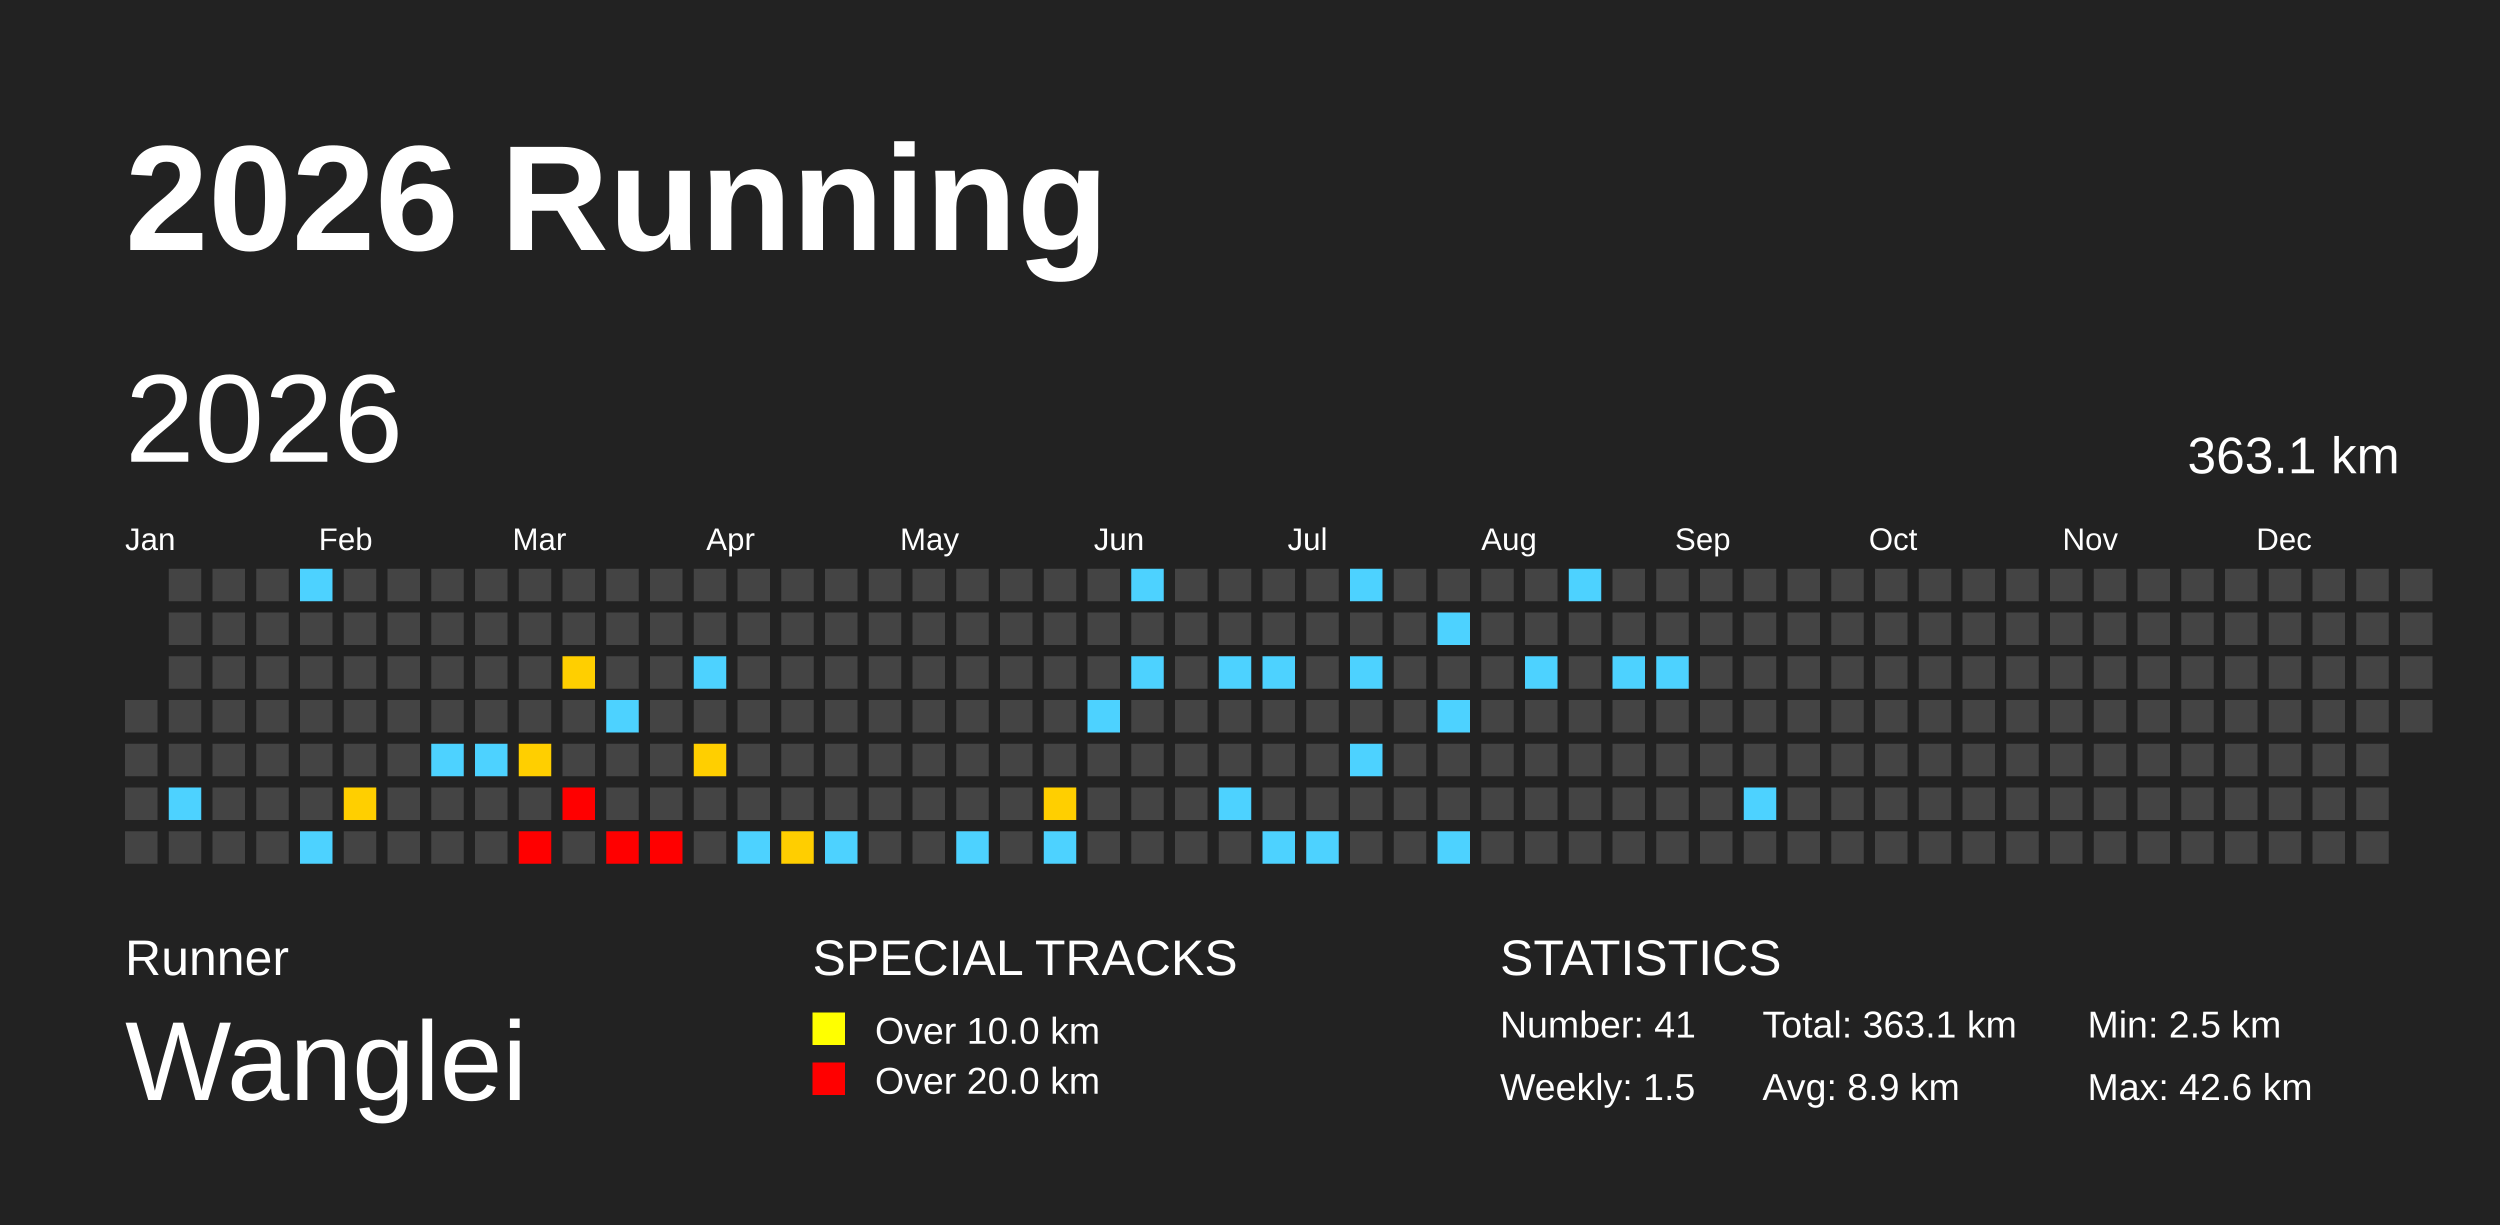
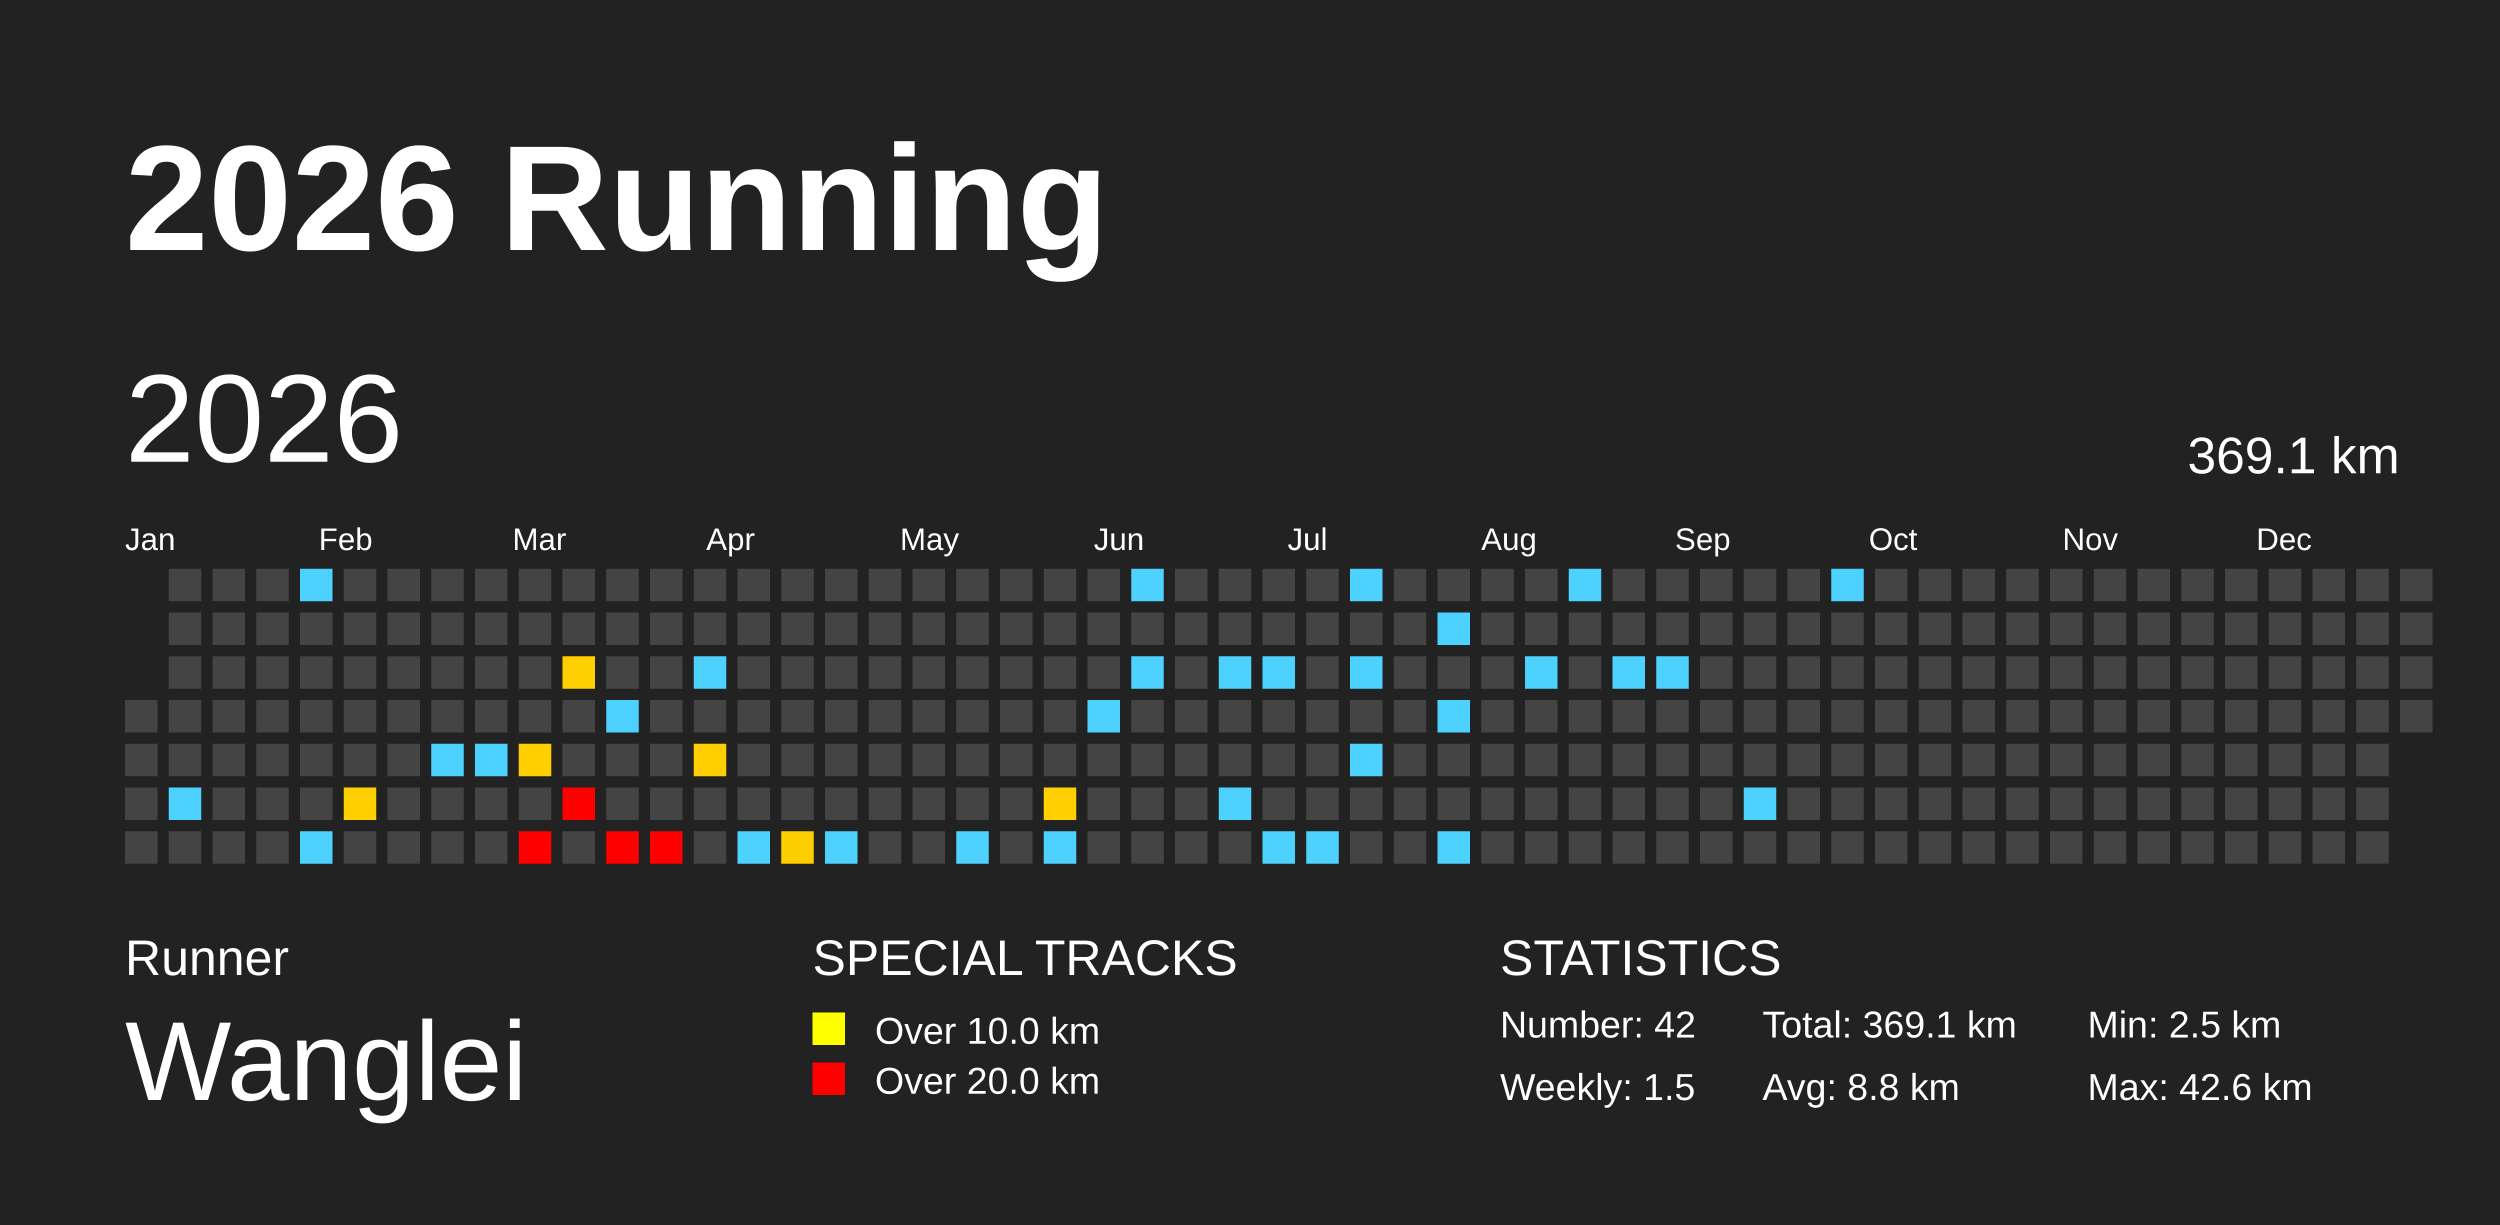
<svg xmlns="http://www.w3.org/2000/svg" baseProfile="full" height="98mm" version="1.1" viewBox="0,0,200,98" width="200mm">
  <defs>
    <pattern height="2" id="indoor-stripe" patternUnits="userSpaceOnUse" width="2">
      <line stroke="white" stroke-opacity="0.45" stroke-width="0.5" x1="0" x2="2" y1="2" y2="0" />
    </pattern>
  </defs>
  <rect fill="#222222" height="98" width="200" x="0" y="0" />
  <text fill="#FFFFFF" style="font-size:12px; font-family:Arial; font-weight:bold;" x="10" y="20">2026 Running</text>
  <text fill="#FFFFFF" style="font-size:4px; font-family:Arial" x="10" y="78">Runner</text>
  <text fill="#FFFFFF" style="font-size:9px; font-family:Arial" x="10" y="88">Wanglei</text>
  <text fill="#FFFFFF" style="font-size:4px; font-family:Arial" x="65" y="78">SPECIAL TRACKS</text>
  <rect fill="yellow" height="2.6" width="2.6" x="65" y="81" />
  <text fill="#FFFFFF" style="font-size:3px; font-family:Arial" x="70" y="83.5">Over 10.0 km</text>
  <rect fill="red" height="2.6" width="2.6" x="65" y="85" />
  <text fill="#FFFFFF" style="font-size:3px; font-family:Arial" x="70" y="87.5">Over 20.0 km</text>
  <text fill="#FFFFFF" style="font-size:4px; font-family:Arial" x="120" y="78">STATISTICS</text>
-   <text fill="#FFFFFF" style="font-size:3px; font-family:Arial" x="120" y="83">Number: 41</text>
+   <text fill="#FFFFFF" style="font-size:3px; font-family:Arial" x="120" y="83">Number: 42</text>
  <text fill="#FFFFFF" style="font-size:3px; font-family:Arial" x="120" y="88">Weekly: 1.5</text>
-   <text fill="#FFFFFF" style="font-size:3px; font-family:Arial" x="141" y="83">Total: 363.1 km</text>
-   <text fill="#FFFFFF" style="font-size:3px; font-family:Arial" x="141" y="88">Avg: 8.9 km</text>
+   <text fill="#FFFFFF" style="font-size:3px; font-family:Arial" x="141" y="83">Total: 369.1 km</text>
+   <text fill="#FFFFFF" style="font-size:3px; font-family:Arial" x="141" y="88">Avg: 8.8 km</text>
  <text fill="#FFFFFF" style="font-size:3px; font-family:Arial" x="167" y="83">Min: 2.5 km</text>
  <text fill="#FFFFFF" style="font-size:3px; font-family:Arial" x="167" y="88">Max: 42.6 km</text>
  <text dominant-baseline="hanging" fill="#FFFFFF" style="font-size:10.0px; font-family:Arial;" x="10" y="30">2026</text>
-   <text dominant-baseline="hanging" fill="#FFFFFF" style="font-size:4.125px; font-family:Arial;" x="175" y="35">363.1 km</text>
+   <text dominant-baseline="hanging" fill="#FFFFFF" style="font-size:4.125px; font-family:Arial;" x="175" y="35">369.1 km</text>
  <text fill="#FFFFFF" style="font-size:2.5px; font-family:Arial" x="10.0" y="44">Jan</text>
  <text fill="#FFFFFF" style="font-size:2.5px; font-family:Arial" x="25.5" y="44">Feb</text>
  <text fill="#FFFFFF" style="font-size:2.5px; font-family:Arial" x="41.0" y="44">Mar</text>
  <text fill="#FFFFFF" style="font-size:2.5px; font-family:Arial" x="56.5" y="44">Apr</text>
  <text fill="#FFFFFF" style="font-size:2.5px; font-family:Arial" x="72.0" y="44">May</text>
  <text fill="#FFFFFF" style="font-size:2.5px; font-family:Arial" x="87.5" y="44">Jun</text>
  <text fill="#FFFFFF" style="font-size:2.5px; font-family:Arial" x="103.0" y="44">Jul</text>
  <text fill="#FFFFFF" style="font-size:2.5px; font-family:Arial" x="118.5" y="44">Aug</text>
  <text fill="#FFFFFF" style="font-size:2.5px; font-family:Arial" x="134.0" y="44">Sep</text>
  <text fill="#FFFFFF" style="font-size:2.5px; font-family:Arial" x="149.5" y="44">Oct</text>
  <text fill="#FFFFFF" style="font-size:2.5px; font-family:Arial" x="165.0" y="44">Nov</text>
  <text fill="#FFFFFF" style="font-size:2.5px; font-family:Arial" x="180.5" y="44">Dec</text>
  <rect fill="#444444" height="2.6" width="2.6" x="10.0" y="56.0" />
  <rect fill="#444444" height="2.6" width="2.6" x="10.0" y="59.5" />
  <rect fill="#444444" height="2.6" width="2.6" x="10.0" y="63.0" />
  <rect fill="#444444" height="2.6" width="2.6" x="10.0" y="66.5" />
  <rect fill="#444444" height="2.6" width="2.6" x="13.5" y="45.5" />
  <rect fill="#444444" height="2.6" width="2.6" x="13.5" y="49.0" />
  <rect fill="#444444" height="2.6" width="2.6" x="13.5" y="52.5" />
  <rect fill="#444444" height="2.6" width="2.6" x="13.5" y="56.0" />
  <rect fill="#444444" height="2.6" width="2.6" x="13.5" y="59.5" />
  <rect fill="#4dd2ff" height="2.6" width="2.6" x="13.5" y="63.0" />
  <rect fill="#444444" height="2.6" width="2.6" x="13.5" y="66.5" />
  <rect fill="#444444" height="2.6" width="2.6" x="17.0" y="45.5" />
  <rect fill="#444444" height="2.6" width="2.6" x="17.0" y="49.0" />
  <rect fill="#444444" height="2.6" width="2.6" x="17.0" y="52.5" />
  <rect fill="#444444" height="2.6" width="2.6" x="17.0" y="56.0" />
  <rect fill="#444444" height="2.6" width="2.6" x="17.0" y="59.5" />
  <rect fill="#444444" height="2.6" width="2.6" x="17.0" y="63.0" />
  <rect fill="#444444" height="2.6" width="2.6" x="17.0" y="66.5" />
  <rect fill="#444444" height="2.6" width="2.6" x="20.5" y="45.5" />
  <rect fill="#444444" height="2.6" width="2.6" x="20.5" y="49.0" />
  <rect fill="#444444" height="2.6" width="2.6" x="20.5" y="52.5" />
  <rect fill="#444444" height="2.6" width="2.6" x="20.5" y="56.0" />
  <rect fill="#444444" height="2.6" width="2.6" x="20.5" y="59.5" />
  <rect fill="#444444" height="2.6" width="2.6" x="20.5" y="63.0" />
  <rect fill="#444444" height="2.6" width="2.6" x="20.5" y="66.5" />
  <rect fill="#4dd2ff" height="2.6" width="2.6" x="24.0" y="45.5" />
  <rect fill="#444444" height="2.6" width="2.6" x="24.0" y="49.0" />
  <rect fill="#444444" height="2.6" width="2.6" x="24.0" y="52.5" />
  <rect fill="#444444" height="2.6" width="2.6" x="24.0" y="56.0" />
  <rect fill="#444444" height="2.6" width="2.6" x="24.0" y="59.5" />
  <rect fill="#444444" height="2.6" width="2.6" x="24.0" y="63.0" />
  <rect fill="#4dd2ff" height="2.6" width="2.6" x="24.0" y="66.5" />
  <rect fill="#444444" height="2.6" width="2.6" x="27.5" y="45.5" />
  <rect fill="#444444" height="2.6" width="2.6" x="27.5" y="49.0" />
  <rect fill="#444444" height="2.6" width="2.6" x="27.5" y="52.5" />
  <rect fill="#444444" height="2.6" width="2.6" x="27.5" y="56.0" />
  <rect fill="#444444" height="2.6" width="2.6" x="27.5" y="59.5" />
  <rect fill="#ffcf00" height="2.6" width="2.6" x="27.5" y="63.0" />
  <rect fill="#444444" height="2.6" width="2.6" x="27.5" y="66.5" />
  <rect fill="#444444" height="2.6" width="2.6" x="31.0" y="45.5" />
  <rect fill="#444444" height="2.6" width="2.6" x="31.0" y="49.0" />
  <rect fill="#444444" height="2.6" width="2.6" x="31.0" y="52.5" />
  <rect fill="#444444" height="2.6" width="2.6" x="31.0" y="56.0" />
  <rect fill="#444444" height="2.6" width="2.6" x="31.0" y="59.5" />
  <rect fill="#444444" height="2.6" width="2.6" x="31.0" y="63.0" />
  <rect fill="#444444" height="2.6" width="2.6" x="31.0" y="66.5" />
  <rect fill="#444444" height="2.6" width="2.6" x="34.5" y="45.5" />
  <rect fill="#444444" height="2.6" width="2.6" x="34.5" y="49.0" />
  <rect fill="#444444" height="2.6" width="2.6" x="34.5" y="52.5" />
  <rect fill="#444444" height="2.6" width="2.6" x="34.5" y="56.0" />
  <rect fill="#4dd2ff" height="2.6" width="2.6" x="34.5" y="59.5" />
  <rect fill="#444444" height="2.6" width="2.6" x="34.5" y="63.0" />
  <rect fill="#444444" height="2.6" width="2.6" x="34.5" y="66.5" />
  <rect fill="#444444" height="2.6" width="2.6" x="38.0" y="45.5" />
  <rect fill="#444444" height="2.6" width="2.6" x="38.0" y="49.0" />
  <rect fill="#444444" height="2.6" width="2.6" x="38.0" y="52.5" />
  <rect fill="#444444" height="2.6" width="2.6" x="38.0" y="56.0" />
  <rect fill="#4dd2ff" height="2.6" width="2.6" x="38.0" y="59.5" />
  <rect fill="#444444" height="2.6" width="2.6" x="38.0" y="63.0" />
  <rect fill="#444444" height="2.6" width="2.6" x="38.0" y="66.5" />
  <rect fill="#444444" height="2.6" width="2.6" x="41.5" y="45.5" />
  <rect fill="#444444" height="2.6" width="2.6" x="41.5" y="49.0" />
  <rect fill="#444444" height="2.6" width="2.6" x="41.5" y="52.5" />
  <rect fill="#444444" height="2.6" width="2.6" x="41.5" y="56.0" />
  <rect fill="#ffcf00" height="2.6" width="2.6" x="41.5" y="59.5" />
  <rect fill="#444444" height="2.6" width="2.6" x="41.5" y="63.0" />
  <rect fill="red" height="2.6" width="2.6" x="41.5" y="66.5" />
  <rect fill="#444444" height="2.6" width="2.6" x="45.0" y="45.5" />
  <rect fill="#444444" height="2.6" width="2.6" x="45.0" y="49.0" />
  <rect fill="#ffcf00" height="2.6" width="2.6" x="45.0" y="52.5" />
  <rect fill="#444444" height="2.6" width="2.6" x="45.0" y="56.0" />
  <rect fill="#444444" height="2.6" width="2.6" x="45.0" y="59.5" />
  <rect fill="red" height="2.6" width="2.6" x="45.0" y="63.0" />
  <rect fill="#444444" height="2.6" width="2.6" x="45.0" y="66.5" />
  <rect fill="#444444" height="2.6" width="2.6" x="48.5" y="45.5" />
  <rect fill="#444444" height="2.6" width="2.6" x="48.5" y="49.0" />
  <rect fill="#444444" height="2.6" width="2.6" x="48.5" y="52.5" />
  <rect fill="#4dd2ff" height="2.6" width="2.6" x="48.5" y="56.0" />
  <rect fill="#444444" height="2.6" width="2.6" x="48.5" y="59.5" />
  <rect fill="#444444" height="2.6" width="2.6" x="48.5" y="63.0" />
  <rect fill="red" height="2.6" width="2.6" x="48.5" y="66.5" />
  <rect fill="#444444" height="2.6" width="2.6" x="52.0" y="45.5" />
  <rect fill="#444444" height="2.6" width="2.6" x="52.0" y="49.0" />
  <rect fill="#444444" height="2.6" width="2.6" x="52.0" y="52.5" />
  <rect fill="#444444" height="2.6" width="2.6" x="52.0" y="56.0" />
  <rect fill="#444444" height="2.6" width="2.6" x="52.0" y="59.5" />
  <rect fill="#444444" height="2.6" width="2.6" x="52.0" y="63.0" />
  <rect fill="red" height="2.6" width="2.6" x="52.0" y="66.5" />
  <rect fill="#444444" height="2.6" width="2.6" x="55.5" y="45.5" />
  <rect fill="#444444" height="2.6" width="2.6" x="55.5" y="49.0" />
  <rect fill="#4dd2ff" height="2.6" width="2.6" x="55.5" y="52.5" />
  <rect fill="#444444" height="2.6" width="2.6" x="55.5" y="56.0" />
  <rect fill="#ffcf00" height="2.6" width="2.6" x="55.5" y="59.5" />
  <rect fill="#444444" height="2.6" width="2.6" x="55.5" y="63.0" />
  <rect fill="#444444" height="2.6" width="2.6" x="55.5" y="66.5" />
  <rect fill="#444444" height="2.6" width="2.6" x="59.0" y="45.5" />
  <rect fill="#444444" height="2.6" width="2.6" x="59.0" y="49.0" />
  <rect fill="#444444" height="2.6" width="2.6" x="59.0" y="52.5" />
  <rect fill="#444444" height="2.6" width="2.6" x="59.0" y="56.0" />
  <rect fill="#444444" height="2.6" width="2.6" x="59.0" y="59.5" />
  <rect fill="#444444" height="2.6" width="2.6" x="59.0" y="63.0" />
  <rect fill="#4dd2ff" height="2.6" width="2.6" x="59.0" y="66.5" />
  <rect fill="#444444" height="2.6" width="2.6" x="62.5" y="45.5" />
  <rect fill="#444444" height="2.6" width="2.6" x="62.5" y="49.0" />
  <rect fill="#444444" height="2.6" width="2.6" x="62.5" y="52.5" />
  <rect fill="#444444" height="2.6" width="2.6" x="62.5" y="56.0" />
  <rect fill="#444444" height="2.6" width="2.6" x="62.5" y="59.5" />
  <rect fill="#444444" height="2.6" width="2.6" x="62.5" y="63.0" />
  <rect fill="#ffce00" height="2.6" width="2.6" x="62.5" y="66.5" />
  <rect fill="#444444" height="2.6" width="2.6" x="66.0" y="45.5" />
  <rect fill="#444444" height="2.6" width="2.6" x="66.0" y="49.0" />
  <rect fill="#444444" height="2.6" width="2.6" x="66.0" y="52.5" />
  <rect fill="#444444" height="2.6" width="2.6" x="66.0" y="56.0" />
  <rect fill="#444444" height="2.6" width="2.6" x="66.0" y="59.5" />
  <rect fill="#444444" height="2.6" width="2.6" x="66.0" y="63.0" />
  <rect fill="#4dd2ff" height="2.6" width="2.6" x="66.0" y="66.5" />
  <rect fill="#444444" height="2.6" width="2.6" x="69.5" y="45.5" />
  <rect fill="#444444" height="2.6" width="2.6" x="69.5" y="49.0" />
  <rect fill="#444444" height="2.6" width="2.6" x="69.5" y="52.5" />
  <rect fill="#444444" height="2.6" width="2.6" x="69.5" y="56.0" />
  <rect fill="#444444" height="2.6" width="2.6" x="69.5" y="59.5" />
  <rect fill="#444444" height="2.6" width="2.6" x="69.5" y="63.0" />
  <rect fill="#444444" height="2.6" width="2.6" x="69.5" y="66.5" />
  <rect fill="#444444" height="2.6" width="2.6" x="73.0" y="45.5" />
  <rect fill="#444444" height="2.6" width="2.6" x="73.0" y="49.0" />
  <rect fill="#444444" height="2.6" width="2.6" x="73.0" y="52.5" />
  <rect fill="#444444" height="2.6" width="2.6" x="73.0" y="56.0" />
  <rect fill="#444444" height="2.6" width="2.6" x="73.0" y="59.5" />
  <rect fill="#444444" height="2.6" width="2.6" x="73.0" y="63.0" />
  <rect fill="#444444" height="2.6" width="2.6" x="73.0" y="66.5" />
  <rect fill="#444444" height="2.6" width="2.6" x="76.5" y="45.5" />
  <rect fill="#444444" height="2.6" width="2.6" x="76.5" y="49.0" />
  <rect fill="#444444" height="2.6" width="2.6" x="76.5" y="52.5" />
  <rect fill="#444444" height="2.6" width="2.6" x="76.5" y="56.0" />
  <rect fill="#444444" height="2.6" width="2.6" x="76.5" y="59.5" />
  <rect fill="#444444" height="2.6" width="2.6" x="76.5" y="63.0" />
  <rect fill="#4dd2ff" height="2.6" width="2.6" x="76.5" y="66.5" />
  <rect fill="#444444" height="2.6" width="2.6" x="80.0" y="45.5" />
  <rect fill="#444444" height="2.6" width="2.6" x="80.0" y="49.0" />
  <rect fill="#444444" height="2.6" width="2.6" x="80.0" y="52.5" />
  <rect fill="#444444" height="2.6" width="2.6" x="80.0" y="56.0" />
  <rect fill="#444444" height="2.6" width="2.6" x="80.0" y="59.5" />
  <rect fill="#444444" height="2.6" width="2.6" x="80.0" y="63.0" />
  <rect fill="#444444" height="2.6" width="2.6" x="80.0" y="66.5" />
  <rect fill="#444444" height="2.6" width="2.6" x="83.5" y="45.5" />
  <rect fill="#444444" height="2.6" width="2.6" x="83.5" y="49.0" />
  <rect fill="#444444" height="2.6" width="2.6" x="83.5" y="52.5" />
  <rect fill="#444444" height="2.6" width="2.6" x="83.5" y="56.0" />
  <rect fill="#444444" height="2.6" width="2.6" x="83.5" y="59.5" />
  <rect fill="#ffcf00" height="2.6" width="2.6" x="83.5" y="63.0" />
  <rect fill="#4dd2ff" height="2.6" width="2.6" x="83.5" y="66.5" />
  <rect fill="#444444" height="2.6" width="2.6" x="87.0" y="45.5" />
  <rect fill="#444444" height="2.6" width="2.6" x="87.0" y="49.0" />
  <rect fill="#444444" height="2.6" width="2.6" x="87.0" y="52.5" />
  <rect fill="#4dd2ff" height="2.6" width="2.6" x="87.0" y="56.0" />
  <rect fill="#444444" height="2.6" width="2.6" x="87.0" y="59.5" />
  <rect fill="#444444" height="2.6" width="2.6" x="87.0" y="63.0" />
  <rect fill="#444444" height="2.6" width="2.6" x="87.0" y="66.5" />
  <rect fill="#4dd2ff" height="2.6" width="2.6" x="90.5" y="45.5" />
  <rect fill="#444444" height="2.6" width="2.6" x="90.5" y="49.0" />
  <rect fill="#4dd2ff" height="2.6" width="2.6" x="90.5" y="52.5" />
  <rect fill="#444444" height="2.6" width="2.6" x="90.5" y="56.0" />
  <rect fill="#444444" height="2.6" width="2.6" x="90.5" y="59.5" />
  <rect fill="#444444" height="2.6" width="2.6" x="90.5" y="63.0" />
  <rect fill="#444444" height="2.6" width="2.6" x="90.5" y="66.5" />
  <rect fill="#444444" height="2.6" width="2.6" x="94.0" y="45.5" />
  <rect fill="#444444" height="2.6" width="2.6" x="94.0" y="49.0" />
  <rect fill="#444444" height="2.6" width="2.6" x="94.0" y="52.5" />
  <rect fill="#444444" height="2.6" width="2.6" x="94.0" y="56.0" />
  <rect fill="#444444" height="2.6" width="2.6" x="94.0" y="59.5" />
  <rect fill="#444444" height="2.6" width="2.6" x="94.0" y="63.0" />
  <rect fill="#444444" height="2.6" width="2.6" x="94.0" y="66.5" />
  <rect fill="#444444" height="2.6" width="2.6" x="97.5" y="45.5" />
  <rect fill="#444444" height="2.6" width="2.6" x="97.5" y="49.0" />
  <rect fill="#4dd2ff" height="2.6" width="2.6" x="97.5" y="52.5" />
  <rect fill="#444444" height="2.6" width="2.6" x="97.5" y="56.0" />
  <rect fill="#444444" height="2.6" width="2.6" x="97.5" y="59.5" />
  <rect fill="#4dd2ff" height="2.6" width="2.6" x="97.5" y="63.0" />
  <rect fill="#444444" height="2.6" width="2.6" x="97.5" y="66.5" />
  <rect fill="#444444" height="2.6" width="2.6" x="101.0" y="45.5" />
  <rect fill="#444444" height="2.6" width="2.6" x="101.0" y="49.0" />
  <rect fill="#4dd2ff" height="2.6" width="2.6" x="101.0" y="52.5" />
  <rect fill="#444444" height="2.6" width="2.6" x="101.0" y="56.0" />
  <rect fill="#444444" height="2.6" width="2.6" x="101.0" y="59.5" />
  <rect fill="#444444" height="2.6" width="2.6" x="101.0" y="63.0" />
  <rect fill="#4dd2ff" height="2.6" width="2.6" x="101.0" y="66.5" />
  <rect fill="#444444" height="2.6" width="2.6" x="104.5" y="45.5" />
  <rect fill="#444444" height="2.6" width="2.6" x="104.5" y="49.0" />
  <rect fill="#444444" height="2.6" width="2.6" x="104.5" y="52.5" />
  <rect fill="#444444" height="2.6" width="2.6" x="104.5" y="56.0" />
  <rect fill="#444444" height="2.6" width="2.6" x="104.5" y="59.5" />
  <rect fill="#444444" height="2.6" width="2.6" x="104.5" y="63.0" />
  <rect fill="#4dd2ff" height="2.6" width="2.6" x="104.5" y="66.5" />
  <rect fill="#4dd2ff" height="2.6" width="2.6" x="108.0" y="45.5" />
  <rect fill="#444444" height="2.6" width="2.6" x="108.0" y="49.0" />
  <rect fill="#4dd2ff" height="2.6" width="2.6" x="108.0" y="52.5" />
  <rect fill="#444444" height="2.6" width="2.6" x="108.0" y="56.0" />
  <rect fill="#4dd2ff" height="2.6" width="2.6" x="108.0" y="59.5" />
  <rect fill="#444444" height="2.6" width="2.6" x="108.0" y="63.0" />
  <rect fill="#444444" height="2.6" width="2.6" x="108.0" y="66.5" />
  <rect fill="#444444" height="2.6" width="2.6" x="111.5" y="45.5" />
  <rect fill="#444444" height="2.6" width="2.6" x="111.5" y="49.0" />
  <rect fill="#444444" height="2.6" width="2.6" x="111.5" y="52.5" />
  <rect fill="#444444" height="2.6" width="2.6" x="111.5" y="56.0" />
  <rect fill="#444444" height="2.6" width="2.6" x="111.5" y="59.5" />
  <rect fill="#444444" height="2.6" width="2.6" x="111.5" y="63.0" />
  <rect fill="#444444" height="2.6" width="2.6" x="111.5" y="66.5" />
  <rect fill="#444444" height="2.6" width="2.6" x="115.0" y="45.5" />
  <rect fill="#4dd2ff" height="2.6" width="2.6" x="115.0" y="49.0" />
  <rect fill="#444444" height="2.6" width="2.6" x="115.0" y="52.5" />
  <rect fill="#4dd2ff" height="2.6" width="2.6" x="115.0" y="56.0" />
  <rect fill="#444444" height="2.6" width="2.6" x="115.0" y="59.5" />
  <rect fill="#444444" height="2.6" width="2.6" x="115.0" y="63.0" />
  <rect fill="#4dd2ff" height="2.6" width="2.6" x="115.0" y="66.5" />
  <rect fill="#444444" height="2.6" width="2.6" x="118.5" y="45.5" />
  <rect fill="#444444" height="2.6" width="2.6" x="118.5" y="49.0" />
  <rect fill="#444444" height="2.6" width="2.6" x="118.5" y="52.5" />
  <rect fill="#444444" height="2.6" width="2.6" x="118.5" y="56.0" />
  <rect fill="#444444" height="2.6" width="2.6" x="118.5" y="59.5" />
  <rect fill="#444444" height="2.6" width="2.6" x="118.5" y="63.0" />
  <rect fill="#444444" height="2.6" width="2.6" x="118.5" y="66.5" />
  <rect fill="#444444" height="2.6" width="2.6" x="122.0" y="45.5" />
  <rect fill="#444444" height="2.6" width="2.6" x="122.0" y="49.0" />
  <rect fill="#4dd2ff" height="2.6" width="2.6" x="122.0" y="52.5" />
  <rect fill="#444444" height="2.6" width="2.6" x="122.0" y="56.0" />
  <rect fill="#444444" height="2.6" width="2.6" x="122.0" y="59.5" />
  <rect fill="#444444" height="2.6" width="2.6" x="122.0" y="63.0" />
  <rect fill="#444444" height="2.6" width="2.6" x="122.0" y="66.5" />
  <rect fill="#4dd2ff" height="2.6" width="2.6" x="125.5" y="45.5" />
  <rect fill="#444444" height="2.6" width="2.6" x="125.5" y="49.0" />
  <rect fill="#444444" height="2.6" width="2.6" x="125.5" y="52.5" />
  <rect fill="#444444" height="2.6" width="2.6" x="125.5" y="56.0" />
  <rect fill="#444444" height="2.6" width="2.6" x="125.5" y="59.5" />
  <rect fill="#444444" height="2.6" width="2.6" x="125.5" y="63.0" />
  <rect fill="#444444" height="2.6" width="2.6" x="125.5" y="66.5" />
  <rect fill="#444444" height="2.6" width="2.6" x="129.0" y="45.5" />
  <rect fill="#444444" height="2.6" width="2.6" x="129.0" y="49.0" />
  <rect fill="#4dd2ff" height="2.6" width="2.6" x="129.0" y="52.5" />
  <rect fill="#444444" height="2.6" width="2.6" x="129.0" y="56.0" />
  <rect fill="#444444" height="2.6" width="2.6" x="129.0" y="59.5" />
  <rect fill="#444444" height="2.6" width="2.6" x="129.0" y="63.0" />
  <rect fill="#444444" height="2.6" width="2.6" x="129.0" y="66.5" />
  <rect fill="#444444" height="2.6" width="2.6" x="132.5" y="45.5" />
  <rect fill="#444444" height="2.6" width="2.6" x="132.5" y="49.0" />
  <rect fill="#4dd2ff" height="2.6" width="2.6" x="132.5" y="52.5" />
  <rect fill="#444444" height="2.6" width="2.6" x="132.5" y="56.0" />
  <rect fill="#444444" height="2.6" width="2.6" x="132.5" y="59.5" />
  <rect fill="#444444" height="2.6" width="2.6" x="132.5" y="63.0" />
  <rect fill="#444444" height="2.6" width="2.6" x="132.5" y="66.5" />
  <rect fill="#444444" height="2.6" width="2.6" x="136.0" y="45.5" />
  <rect fill="#444444" height="2.6" width="2.6" x="136.0" y="49.0" />
  <rect fill="#444444" height="2.6" width="2.6" x="136.0" y="52.5" />
  <rect fill="#444444" height="2.6" width="2.6" x="136.0" y="56.0" />
  <rect fill="#444444" height="2.6" width="2.6" x="136.0" y="59.5" />
  <rect fill="#444444" height="2.6" width="2.6" x="136.0" y="63.0" />
  <rect fill="#444444" height="2.6" width="2.6" x="136.0" y="66.5" />
  <rect fill="#444444" height="2.6" width="2.6" x="139.5" y="45.5" />
  <rect fill="#444444" height="2.6" width="2.6" x="139.5" y="49.0" />
  <rect fill="#444444" height="2.6" width="2.6" x="139.5" y="52.5" />
  <rect fill="#444444" height="2.6" width="2.6" x="139.5" y="56.0" />
  <rect fill="#444444" height="2.6" width="2.6" x="139.5" y="59.5" />
  <rect fill="#4dd2ff" height="2.6" width="2.6" x="139.5" y="63.0" />
  <rect fill="#444444" height="2.6" width="2.6" x="139.5" y="66.5" />
  <rect fill="#444444" height="2.6" width="2.6" x="143.0" y="45.5" />
  <rect fill="#444444" height="2.6" width="2.6" x="143.0" y="49.0" />
  <rect fill="#444444" height="2.6" width="2.6" x="143.0" y="52.5" />
  <rect fill="#444444" height="2.6" width="2.6" x="143.0" y="56.0" />
  <rect fill="#444444" height="2.6" width="2.6" x="143.0" y="59.5" />
  <rect fill="#444444" height="2.6" width="2.6" x="143.0" y="63.0" />
  <rect fill="#444444" height="2.6" width="2.6" x="143.0" y="66.5" />
-   <rect fill="#444444" height="2.6" width="2.6" x="146.5" y="45.5" />
+   <rect fill="#4dd2ff" height="2.6" width="2.6" x="146.5" y="45.5" />
  <rect fill="#444444" height="2.6" width="2.6" x="146.5" y="49.0" />
  <rect fill="#444444" height="2.6" width="2.6" x="146.5" y="52.5" />
  <rect fill="#444444" height="2.6" width="2.6" x="146.5" y="56.0" />
  <rect fill="#444444" height="2.6" width="2.6" x="146.5" y="59.5" />
  <rect fill="#444444" height="2.6" width="2.6" x="146.5" y="63.0" />
  <rect fill="#444444" height="2.6" width="2.6" x="146.5" y="66.5" />
  <rect fill="#444444" height="2.6" width="2.6" x="150.0" y="45.5" />
  <rect fill="#444444" height="2.6" width="2.6" x="150.0" y="49.0" />
  <rect fill="#444444" height="2.6" width="2.6" x="150.0" y="52.5" />
  <rect fill="#444444" height="2.6" width="2.6" x="150.0" y="56.0" />
  <rect fill="#444444" height="2.6" width="2.6" x="150.0" y="59.5" />
  <rect fill="#444444" height="2.6" width="2.6" x="150.0" y="63.0" />
  <rect fill="#444444" height="2.6" width="2.6" x="150.0" y="66.5" />
  <rect fill="#444444" height="2.6" width="2.6" x="153.5" y="45.5" />
  <rect fill="#444444" height="2.6" width="2.6" x="153.5" y="49.0" />
  <rect fill="#444444" height="2.6" width="2.6" x="153.5" y="52.5" />
  <rect fill="#444444" height="2.6" width="2.6" x="153.5" y="56.0" />
  <rect fill="#444444" height="2.6" width="2.6" x="153.5" y="59.5" />
  <rect fill="#444444" height="2.6" width="2.6" x="153.5" y="63.0" />
  <rect fill="#444444" height="2.6" width="2.6" x="153.5" y="66.5" />
  <rect fill="#444444" height="2.6" width="2.6" x="157.0" y="45.5" />
  <rect fill="#444444" height="2.6" width="2.6" x="157.0" y="49.0" />
  <rect fill="#444444" height="2.6" width="2.6" x="157.0" y="52.5" />
  <rect fill="#444444" height="2.6" width="2.6" x="157.0" y="56.0" />
  <rect fill="#444444" height="2.6" width="2.6" x="157.0" y="59.5" />
  <rect fill="#444444" height="2.6" width="2.6" x="157.0" y="63.0" />
  <rect fill="#444444" height="2.6" width="2.6" x="157.0" y="66.5" />
  <rect fill="#444444" height="2.6" width="2.6" x="160.5" y="45.5" />
  <rect fill="#444444" height="2.6" width="2.6" x="160.5" y="49.0" />
  <rect fill="#444444" height="2.6" width="2.6" x="160.5" y="52.5" />
  <rect fill="#444444" height="2.6" width="2.6" x="160.5" y="56.0" />
  <rect fill="#444444" height="2.6" width="2.6" x="160.5" y="59.5" />
  <rect fill="#444444" height="2.6" width="2.6" x="160.5" y="63.0" />
  <rect fill="#444444" height="2.6" width="2.6" x="160.5" y="66.5" />
  <rect fill="#444444" height="2.6" width="2.6" x="164.0" y="45.5" />
  <rect fill="#444444" height="2.6" width="2.6" x="164.0" y="49.0" />
  <rect fill="#444444" height="2.6" width="2.6" x="164.0" y="52.5" />
  <rect fill="#444444" height="2.6" width="2.6" x="164.0" y="56.0" />
  <rect fill="#444444" height="2.6" width="2.6" x="164.0" y="59.5" />
  <rect fill="#444444" height="2.6" width="2.6" x="164.0" y="63.0" />
  <rect fill="#444444" height="2.6" width="2.6" x="164.0" y="66.5" />
  <rect fill="#444444" height="2.6" width="2.6" x="167.5" y="45.5" />
  <rect fill="#444444" height="2.6" width="2.6" x="167.5" y="49.0" />
  <rect fill="#444444" height="2.6" width="2.6" x="167.5" y="52.5" />
  <rect fill="#444444" height="2.6" width="2.6" x="167.5" y="56.0" />
  <rect fill="#444444" height="2.6" width="2.6" x="167.5" y="59.5" />
  <rect fill="#444444" height="2.6" width="2.6" x="167.5" y="63.0" />
  <rect fill="#444444" height="2.6" width="2.6" x="167.5" y="66.5" />
  <rect fill="#444444" height="2.6" width="2.6" x="171.0" y="45.5" />
  <rect fill="#444444" height="2.6" width="2.6" x="171.0" y="49.0" />
  <rect fill="#444444" height="2.6" width="2.6" x="171.0" y="52.5" />
  <rect fill="#444444" height="2.6" width="2.6" x="171.0" y="56.0" />
  <rect fill="#444444" height="2.6" width="2.6" x="171.0" y="59.5" />
  <rect fill="#444444" height="2.6" width="2.6" x="171.0" y="63.0" />
  <rect fill="#444444" height="2.6" width="2.6" x="171.0" y="66.5" />
  <rect fill="#444444" height="2.6" width="2.6" x="174.5" y="45.5" />
  <rect fill="#444444" height="2.6" width="2.6" x="174.5" y="49.0" />
  <rect fill="#444444" height="2.6" width="2.6" x="174.5" y="52.5" />
  <rect fill="#444444" height="2.6" width="2.6" x="174.5" y="56.0" />
  <rect fill="#444444" height="2.6" width="2.6" x="174.5" y="59.5" />
  <rect fill="#444444" height="2.6" width="2.6" x="174.5" y="63.0" />
  <rect fill="#444444" height="2.6" width="2.6" x="174.5" y="66.5" />
  <rect fill="#444444" height="2.6" width="2.6" x="178.0" y="45.5" />
  <rect fill="#444444" height="2.6" width="2.6" x="178.0" y="49.0" />
  <rect fill="#444444" height="2.6" width="2.6" x="178.0" y="52.5" />
  <rect fill="#444444" height="2.6" width="2.6" x="178.0" y="56.0" />
  <rect fill="#444444" height="2.6" width="2.6" x="178.0" y="59.5" />
  <rect fill="#444444" height="2.6" width="2.6" x="178.0" y="63.0" />
  <rect fill="#444444" height="2.6" width="2.6" x="178.0" y="66.5" />
  <rect fill="#444444" height="2.6" width="2.6" x="181.5" y="45.5" />
  <rect fill="#444444" height="2.6" width="2.6" x="181.5" y="49.0" />
  <rect fill="#444444" height="2.6" width="2.6" x="181.5" y="52.5" />
  <rect fill="#444444" height="2.6" width="2.6" x="181.5" y="56.0" />
  <rect fill="#444444" height="2.6" width="2.6" x="181.5" y="59.5" />
  <rect fill="#444444" height="2.6" width="2.6" x="181.5" y="63.0" />
  <rect fill="#444444" height="2.6" width="2.6" x="181.5" y="66.5" />
  <rect fill="#444444" height="2.6" width="2.6" x="185.0" y="45.5" />
  <rect fill="#444444" height="2.6" width="2.6" x="185.0" y="49.0" />
  <rect fill="#444444" height="2.6" width="2.6" x="185.0" y="52.5" />
  <rect fill="#444444" height="2.6" width="2.6" x="185.0" y="56.0" />
  <rect fill="#444444" height="2.6" width="2.6" x="185.0" y="59.5" />
  <rect fill="#444444" height="2.6" width="2.6" x="185.0" y="63.0" />
  <rect fill="#444444" height="2.6" width="2.6" x="185.0" y="66.5" />
  <rect fill="#444444" height="2.6" width="2.6" x="188.5" y="45.5" />
  <rect fill="#444444" height="2.6" width="2.6" x="188.5" y="49.0" />
  <rect fill="#444444" height="2.6" width="2.6" x="188.5" y="52.5" />
  <rect fill="#444444" height="2.6" width="2.6" x="188.5" y="56.0" />
  <rect fill="#444444" height="2.6" width="2.6" x="188.5" y="59.5" />
  <rect fill="#444444" height="2.6" width="2.6" x="188.5" y="63.0" />
  <rect fill="#444444" height="2.6" width="2.6" x="188.5" y="66.5" />
  <rect fill="#444444" height="2.6" width="2.6" x="192.0" y="45.5" />
  <rect fill="#444444" height="2.6" width="2.6" x="192.0" y="49.0" />
  <rect fill="#444444" height="2.6" width="2.6" x="192.0" y="52.5" />
  <rect fill="#444444" height="2.6" width="2.6" x="192.0" y="56.0" />
</svg>
